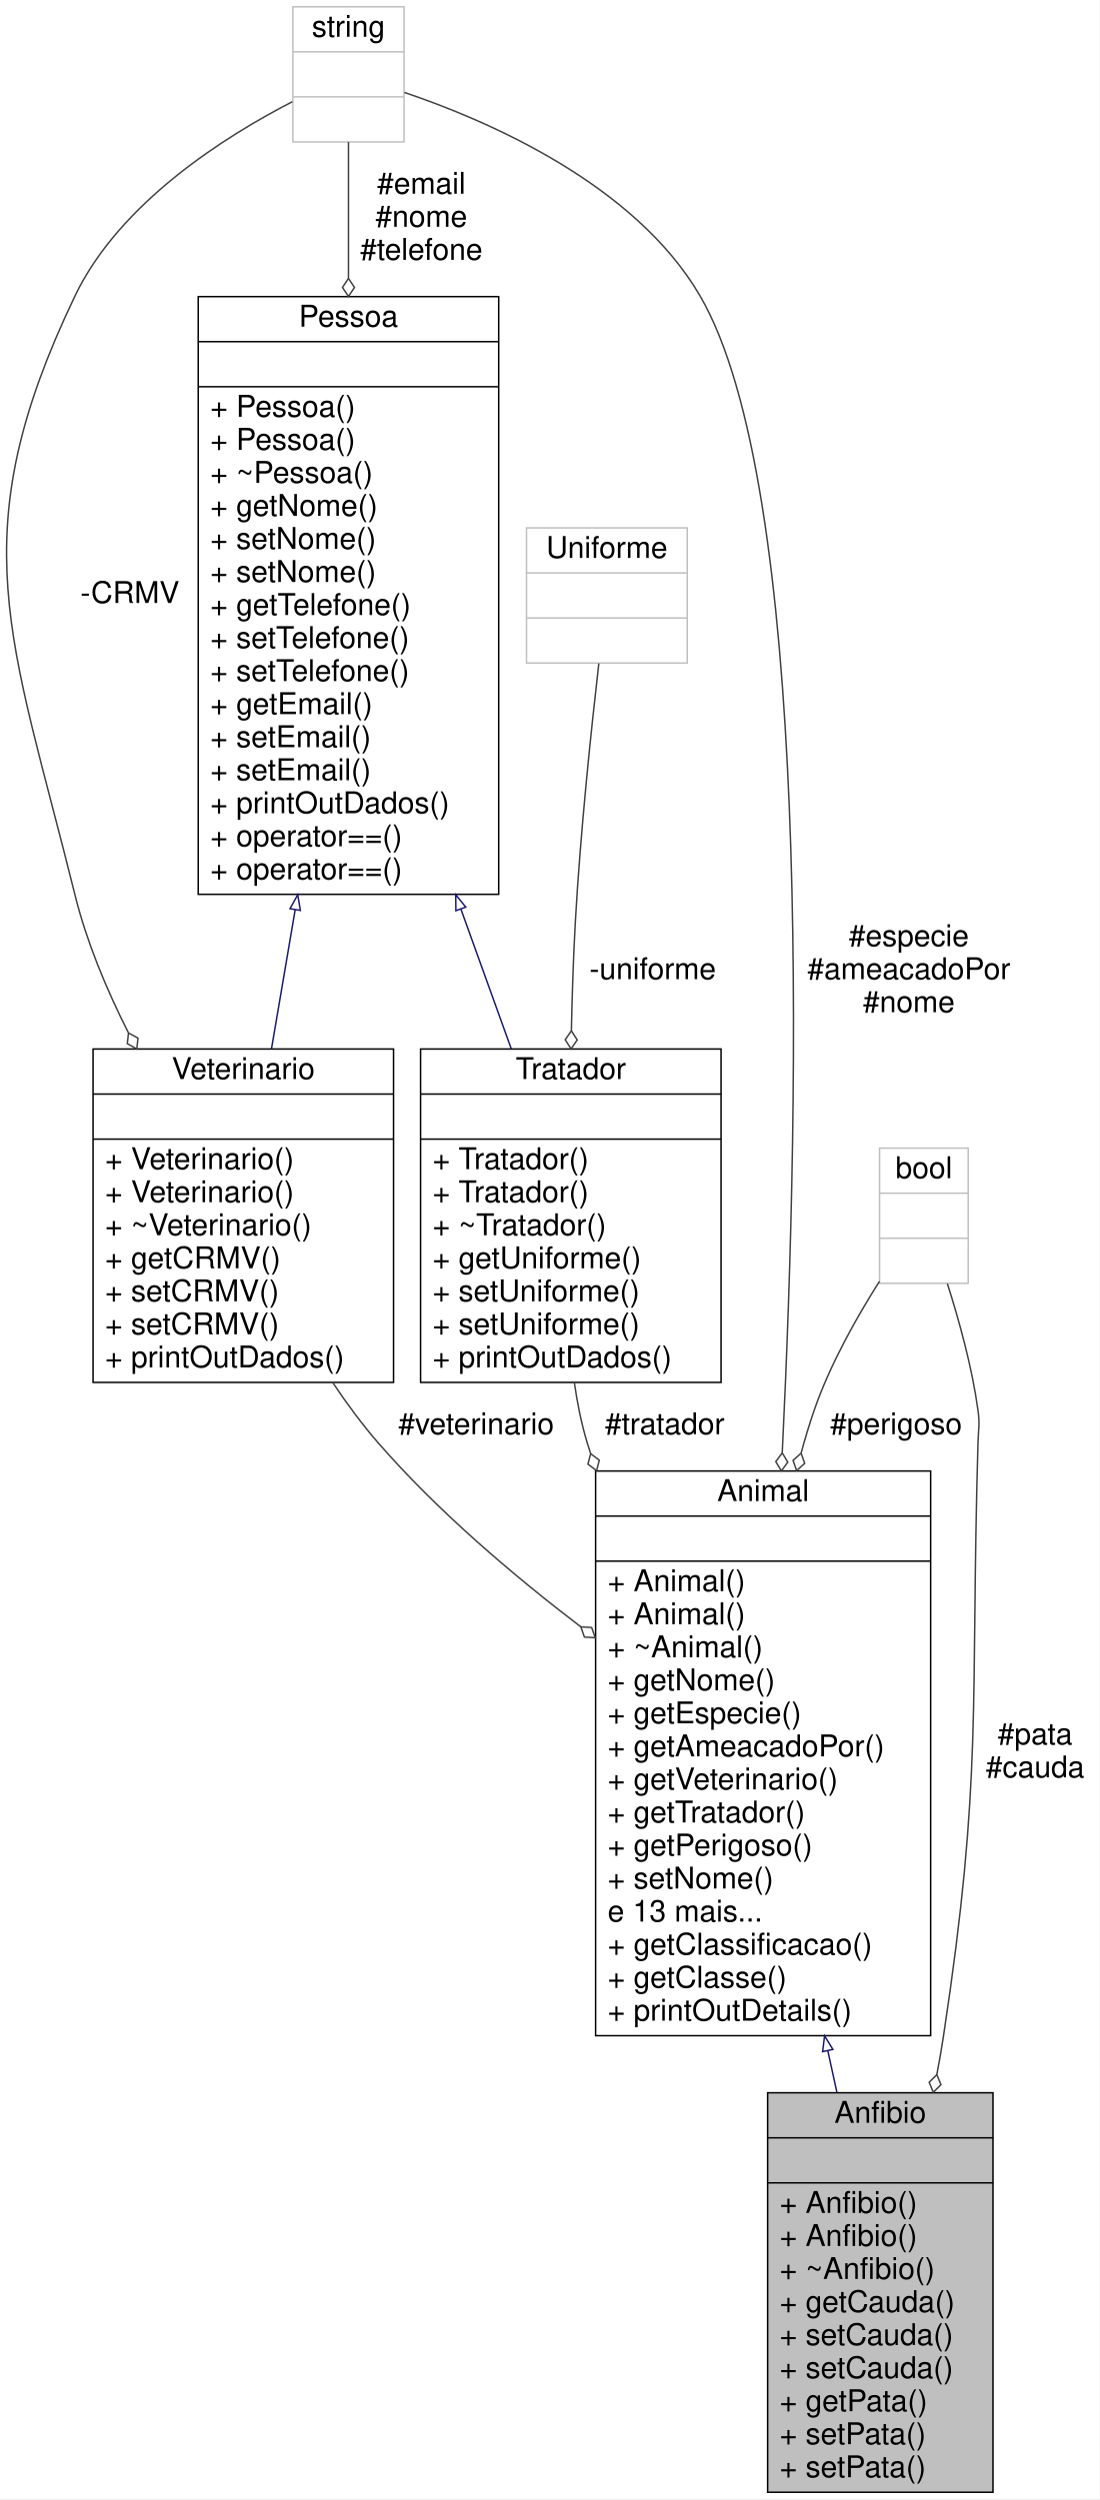
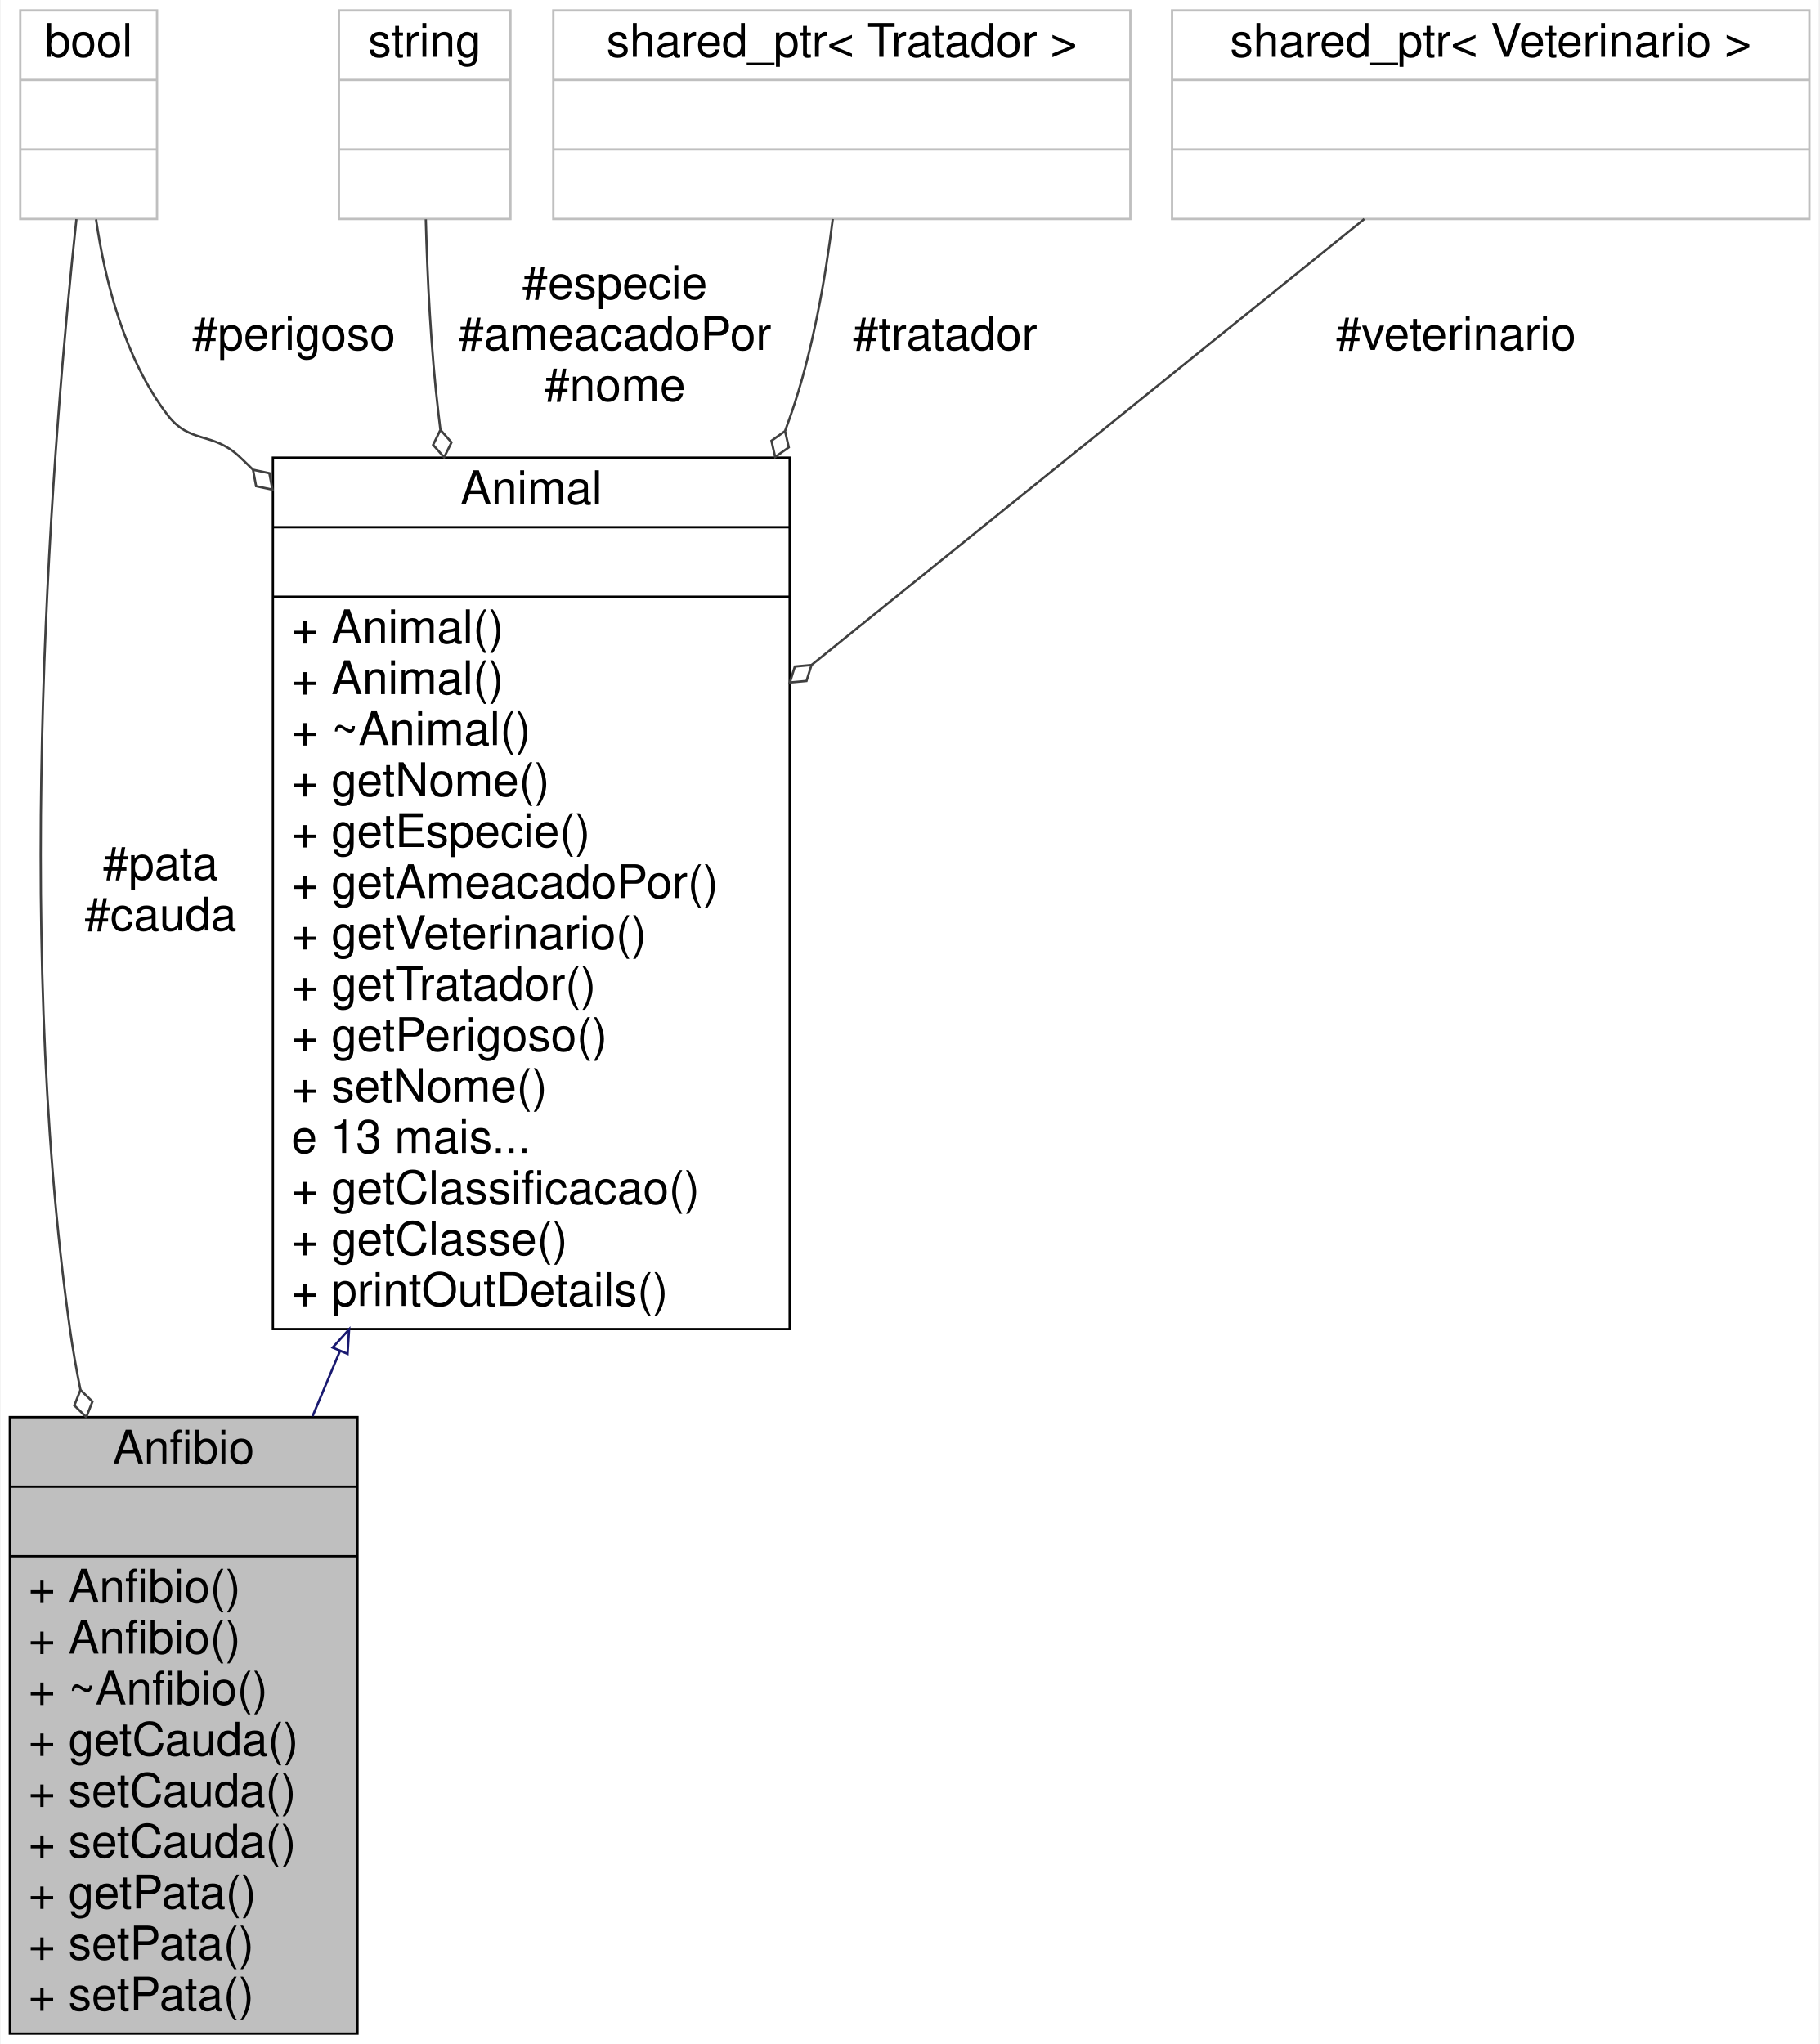
- <svg xmlns="http://www.w3.org/2000/svg" xmlns:xlink="http://www.w3.org/1999/xlink" width="732pt" height="1664pt" viewBox="0.00 0.00 731.88 1664.00">
-   <g id="graph0" class="graph" transform="scale(1 1) rotate(0) translate(4 1660)">
-     <polygon fill="white" stroke="transparent" points="-4,4 -4,-1660 727.88,-1660 727.88,4 -4,4" />
+ <svg xmlns="http://www.w3.org/2000/svg" xmlns:xlink="http://www.w3.org/1999/xlink" width="785pt" height="882pt" viewBox="0.00 0.00 784.50 882.00">
+   <g id="graph0" class="graph" transform="scale(1 1) rotate(0) translate(4 878)">
+     <polygon fill="white" stroke="transparent" points="-4,4 -4,-878 780.5,-878 780.5,4 -4,4" />
    <g id="node1" class="node">
      <g id="a_node1">
        <a xlink:title="Classificação base para Anfibios.">
-           <polygon fill="#bfbfbf" stroke="black" points="506.88,-0.5 506.88,-266.5 656.88,-266.5 656.88,-0.5 506.88,-0.5" />
-           <text text-anchor="middle" x="581.88" y="-246.5" font-family="Helvetica,sans-Serif" font-size="20.00">Anfibio</text>
-           <polyline fill="none" stroke="black" points="506.88,-236.5 656.88,-236.5 " />
-           <text text-anchor="middle" x="581.88" y="-216.5" font-family="Helvetica,sans-Serif" font-size="20.00"> </text>
-           <polyline fill="none" stroke="black" points="506.88,-206.5 656.88,-206.5 " />
-           <text text-anchor="start" x="514.88" y="-186.5" font-family="Helvetica,sans-Serif" font-size="20.00">+ Anfibio()</text>
-           <text text-anchor="start" x="514.88" y="-164.5" font-family="Helvetica,sans-Serif" font-size="20.00">+ Anfibio()</text>
-           <text text-anchor="start" x="514.88" y="-142.5" font-family="Helvetica,sans-Serif" font-size="20.00">+ ~Anfibio()</text>
-           <text text-anchor="start" x="514.88" y="-120.5" font-family="Helvetica,sans-Serif" font-size="20.00">+ getCauda()</text>
-           <text text-anchor="start" x="514.88" y="-98.5" font-family="Helvetica,sans-Serif" font-size="20.00">+ setCauda()</text>
-           <text text-anchor="start" x="514.88" y="-76.5" font-family="Helvetica,sans-Serif" font-size="20.00">+ setCauda()</text>
-           <text text-anchor="start" x="514.88" y="-54.5" font-family="Helvetica,sans-Serif" font-size="20.00">+ getPata()</text>
-           <text text-anchor="start" x="514.88" y="-32.5" font-family="Helvetica,sans-Serif" font-size="20.00">+ setPata()</text>
-           <text text-anchor="start" x="514.88" y="-10.5" font-family="Helvetica,sans-Serif" font-size="20.00">+ setPata()</text>
+           <polygon fill="#bfbfbf" stroke="black" points="0,-0.5 0,-266.5 150,-266.5 150,-0.5 0,-0.5" />
+           <text text-anchor="middle" x="75" y="-246.5" font-family="Helvetica,sans-Serif" font-size="20.00">Anfibio</text>
+           <polyline fill="none" stroke="black" points="0,-236.5 150,-236.5 " />
+           <text text-anchor="middle" x="75" y="-216.5" font-family="Helvetica,sans-Serif" font-size="20.00"> </text>
+           <polyline fill="none" stroke="black" points="0,-206.5 150,-206.5 " />
+           <text text-anchor="start" x="8" y="-186.5" font-family="Helvetica,sans-Serif" font-size="20.00">+ Anfibio()</text>
+           <text text-anchor="start" x="8" y="-164.5" font-family="Helvetica,sans-Serif" font-size="20.00">+ Anfibio()</text>
+           <text text-anchor="start" x="8" y="-142.5" font-family="Helvetica,sans-Serif" font-size="20.00">+ ~Anfibio()</text>
+           <text text-anchor="start" x="8" y="-120.5" font-family="Helvetica,sans-Serif" font-size="20.00">+ getCauda()</text>
+           <text text-anchor="start" x="8" y="-98.5" font-family="Helvetica,sans-Serif" font-size="20.00">+ setCauda()</text>
+           <text text-anchor="start" x="8" y="-76.5" font-family="Helvetica,sans-Serif" font-size="20.00">+ setCauda()</text>
+           <text text-anchor="start" x="8" y="-54.5" font-family="Helvetica,sans-Serif" font-size="20.00">+ getPata()</text>
+           <text text-anchor="start" x="8" y="-32.5" font-family="Helvetica,sans-Serif" font-size="20.00">+ setPata()</text>
+           <text text-anchor="start" x="8" y="-10.5" font-family="Helvetica,sans-Serif" font-size="20.00">+ setPata()</text>
        </a>
      </g>
    </g>
    <g id="node2" class="node">
      <g id="a_node2">
        <a xlink:href="classAnimal.html" target="_top" xlink:title="Implementação base para o cadastro de animais.">
-           <polygon fill="white" stroke="black" points="392.38,-304.5 392.38,-680.5 615.38,-680.5 615.38,-304.5 392.38,-304.5" />
-           <text text-anchor="middle" x="503.88" y="-660.5" font-family="Helvetica,sans-Serif" font-size="20.00">Animal</text>
-           <polyline fill="none" stroke="black" points="392.38,-650.5 615.38,-650.5 " />
-           <text text-anchor="middle" x="503.88" y="-630.5" font-family="Helvetica,sans-Serif" font-size="20.00"> </text>
-           <polyline fill="none" stroke="black" points="392.38,-620.5 615.38,-620.5 " />
-           <text text-anchor="start" x="400.38" y="-600.5" font-family="Helvetica,sans-Serif" font-size="20.00">+ Animal()</text>
-           <text text-anchor="start" x="400.38" y="-578.5" font-family="Helvetica,sans-Serif" font-size="20.00">+ Animal()</text>
-           <text text-anchor="start" x="400.38" y="-556.5" font-family="Helvetica,sans-Serif" font-size="20.00">+ ~Animal()</text>
-           <text text-anchor="start" x="400.38" y="-534.5" font-family="Helvetica,sans-Serif" font-size="20.00">+ getNome()</text>
-           <text text-anchor="start" x="400.38" y="-512.5" font-family="Helvetica,sans-Serif" font-size="20.00">+ getEspecie()</text>
-           <text text-anchor="start" x="400.38" y="-490.5" font-family="Helvetica,sans-Serif" font-size="20.00">+ getAmeacadoPor()</text>
-           <text text-anchor="start" x="400.38" y="-468.5" font-family="Helvetica,sans-Serif" font-size="20.00">+ getVeterinario()</text>
-           <text text-anchor="start" x="400.38" y="-446.5" font-family="Helvetica,sans-Serif" font-size="20.00">+ getTratador()</text>
-           <text text-anchor="start" x="400.38" y="-424.5" font-family="Helvetica,sans-Serif" font-size="20.00">+ getPerigoso()</text>
-           <text text-anchor="start" x="400.38" y="-402.5" font-family="Helvetica,sans-Serif" font-size="20.00">+ setNome()</text>
-           <text text-anchor="start" x="400.38" y="-380.5" font-family="Helvetica,sans-Serif" font-size="20.00">e 13 mais...</text>
-           <text text-anchor="start" x="400.38" y="-358.5" font-family="Helvetica,sans-Serif" font-size="20.00">+ getClassificacao()</text>
-           <text text-anchor="start" x="400.38" y="-336.5" font-family="Helvetica,sans-Serif" font-size="20.00">+ getClasse()</text>
-           <text text-anchor="start" x="400.38" y="-314.5" font-family="Helvetica,sans-Serif" font-size="20.00">+ printOutDetails()</text>
+           <polygon fill="white" stroke="black" points="113.5,-304.5 113.5,-680.5 336.5,-680.5 336.5,-304.5 113.5,-304.5" />
+           <text text-anchor="middle" x="225" y="-660.5" font-family="Helvetica,sans-Serif" font-size="20.00">Animal</text>
+           <polyline fill="none" stroke="black" points="113.5,-650.5 336.5,-650.5 " />
+           <text text-anchor="middle" x="225" y="-630.5" font-family="Helvetica,sans-Serif" font-size="20.00"> </text>
+           <polyline fill="none" stroke="black" points="113.5,-620.5 336.5,-620.5 " />
+           <text text-anchor="start" x="121.5" y="-600.5" font-family="Helvetica,sans-Serif" font-size="20.00">+ Animal()</text>
+           <text text-anchor="start" x="121.5" y="-578.5" font-family="Helvetica,sans-Serif" font-size="20.00">+ Animal()</text>
+           <text text-anchor="start" x="121.5" y="-556.5" font-family="Helvetica,sans-Serif" font-size="20.00">+ ~Animal()</text>
+           <text text-anchor="start" x="121.5" y="-534.5" font-family="Helvetica,sans-Serif" font-size="20.00">+ getNome()</text>
+           <text text-anchor="start" x="121.5" y="-512.5" font-family="Helvetica,sans-Serif" font-size="20.00">+ getEspecie()</text>
+           <text text-anchor="start" x="121.5" y="-490.5" font-family="Helvetica,sans-Serif" font-size="20.00">+ getAmeacadoPor()</text>
+           <text text-anchor="start" x="121.5" y="-468.5" font-family="Helvetica,sans-Serif" font-size="20.00">+ getVeterinario()</text>
+           <text text-anchor="start" x="121.5" y="-446.5" font-family="Helvetica,sans-Serif" font-size="20.00">+ getTratador()</text>
+           <text text-anchor="start" x="121.5" y="-424.5" font-family="Helvetica,sans-Serif" font-size="20.00">+ getPerigoso()</text>
+           <text text-anchor="start" x="121.5" y="-402.5" font-family="Helvetica,sans-Serif" font-size="20.00">+ setNome()</text>
+           <text text-anchor="start" x="121.5" y="-380.5" font-family="Helvetica,sans-Serif" font-size="20.00">e 13 mais...</text>
+           <text text-anchor="start" x="121.5" y="-358.5" font-family="Helvetica,sans-Serif" font-size="20.00">+ getClassificacao()</text>
+           <text text-anchor="start" x="121.5" y="-336.5" font-family="Helvetica,sans-Serif" font-size="20.00">+ getClasse()</text>
+           <text text-anchor="start" x="121.5" y="-314.5" font-family="Helvetica,sans-Serif" font-size="20.00">+ printOutDetails()</text>
        </a>
      </g>
    </g>
    <g id="edge1" class="edge">
-       <path fill="none" stroke="midnightblue" d="M546.96,-294.32C548.98,-285.07 550.99,-275.89 552.96,-266.88" />
-       <polygon fill="none" stroke="midnightblue" points="543.48,-293.86 544.77,-304.37 550.32,-295.35 543.48,-293.86" />
+       <path fill="none" stroke="midnightblue" d="M142.4,-294.91C138.43,-285.46 134.49,-276.09 130.62,-266.88" />
+       <polygon fill="none" stroke="midnightblue" points="139.28,-296.51 146.38,-304.37 145.73,-293.8 139.28,-296.51" />
    </g>
    <g id="node3" class="node">
      <g id="a_node3">
-         <a xlink:href="classTratador.html" target="_top" xlink:title="Implementação dos tratadores.">
-           <polygon fill="white" stroke="black" points="275.88,-739.5 275.88,-961.5 475.88,-961.5 475.88,-739.5 275.88,-739.5" />
-           <text text-anchor="middle" x="375.88" y="-941.5" font-family="Helvetica,sans-Serif" font-size="20.00">Tratador</text>
-           <polyline fill="none" stroke="black" points="275.88,-931.5 475.88,-931.5 " />
-           <text text-anchor="middle" x="375.88" y="-911.5" font-family="Helvetica,sans-Serif" font-size="20.00"> </text>
-           <polyline fill="none" stroke="black" points="275.88,-901.5 475.88,-901.5 " />
-           <text text-anchor="start" x="283.88" y="-881.5" font-family="Helvetica,sans-Serif" font-size="20.00">+ Tratador()</text>
-           <text text-anchor="start" x="283.88" y="-859.5" font-family="Helvetica,sans-Serif" font-size="20.00">+ Tratador()</text>
-           <text text-anchor="start" x="283.88" y="-837.5" font-family="Helvetica,sans-Serif" font-size="20.00">+ ~Tratador()</text>
-           <text text-anchor="start" x="283.88" y="-815.5" font-family="Helvetica,sans-Serif" font-size="20.00">+ getUniforme()</text>
-           <text text-anchor="start" x="283.88" y="-793.5" font-family="Helvetica,sans-Serif" font-size="20.00">+ setUniforme()</text>
-           <text text-anchor="start" x="283.88" y="-771.5" font-family="Helvetica,sans-Serif" font-size="20.00">+ setUniforme()</text>
-           <text text-anchor="start" x="283.88" y="-749.5" font-family="Helvetica,sans-Serif" font-size="20.00">+ printOutDados()</text>
+         <a xlink:title=" ">
+           <polygon fill="white" stroke="#bfbfbf" points="501.5,-783.5 501.5,-873.5 776.5,-873.5 776.5,-783.5 501.5,-783.5" />
+           <text text-anchor="middle" x="639" y="-853.5" font-family="Helvetica,sans-Serif" font-size="20.00">shared_ptr&lt; Veterinario &gt;</text>
+           <polyline fill="none" stroke="#bfbfbf" points="501.5,-843.5 776.5,-843.5 " />
+           <text text-anchor="middle" x="639" y="-823.5" font-family="Helvetica,sans-Serif" font-size="20.00"> </text>
+           <polyline fill="none" stroke="#bfbfbf" points="501.5,-813.5 776.5,-813.5 " />
+           <text text-anchor="middle" x="639" y="-793.5" font-family="Helvetica,sans-Serif" font-size="20.00"> </text>
        </a>
      </g>
    </g>
    <g id="edge2" class="edge">
-       <path fill="none" stroke="#404040" d="M378.27,-739.13C380.22,-725.45 382.99,-711.78 386.88,-699 387.58,-696.72 388.3,-694.43 389.05,-692.15" />
-       <polygon fill="none" stroke="#404040" points="389.08,-692.05 387.27,-685.07 393.02,-680.71 394.83,-687.69 389.08,-692.05" />
-       <text text-anchor="middle" x="438.38" y="-705" font-family="Helvetica,sans-Serif" font-size="20.00"> #tratador</text>
+       <path fill="none" stroke="#404040" d="M584.45,-783.49C524.11,-734.81 424.98,-654.84 346.09,-591.19" />
+       <polygon fill="none" stroke="#404040" points="345.91,-591.05 338.73,-590.39 336.57,-583.51 343.75,-584.17 345.91,-591.05" />
+       <text text-anchor="middle" x="624" y="-727" font-family="Helvetica,sans-Serif" font-size="20.00"> #veterinario</text>
    </g>
    <g id="node4" class="node">
      <g id="a_node4">
-         <a xlink:href="classPessoa.html" target="_top" xlink:title="Classe base dos funcionarios.">
-           <polygon fill="white" stroke="black" points="127.88,-1064.5 127.88,-1462.5 327.88,-1462.5 327.88,-1064.5 127.88,-1064.5" />
-           <text text-anchor="middle" x="227.88" y="-1442.5" font-family="Helvetica,sans-Serif" font-size="20.00">Pessoa</text>
-           <polyline fill="none" stroke="black" points="127.88,-1432.5 327.88,-1432.5 " />
-           <text text-anchor="middle" x="227.88" y="-1412.5" font-family="Helvetica,sans-Serif" font-size="20.00"> </text>
-           <polyline fill="none" stroke="black" points="127.88,-1402.5 327.88,-1402.5 " />
-           <text text-anchor="start" x="135.88" y="-1382.5" font-family="Helvetica,sans-Serif" font-size="20.00">+ Pessoa()</text>
-           <text text-anchor="start" x="135.88" y="-1360.5" font-family="Helvetica,sans-Serif" font-size="20.00">+ Pessoa()</text>
-           <text text-anchor="start" x="135.88" y="-1338.5" font-family="Helvetica,sans-Serif" font-size="20.00">+ ~Pessoa()</text>
-           <text text-anchor="start" x="135.88" y="-1316.5" font-family="Helvetica,sans-Serif" font-size="20.00">+ getNome()</text>
-           <text text-anchor="start" x="135.88" y="-1294.5" font-family="Helvetica,sans-Serif" font-size="20.00">+ setNome()</text>
-           <text text-anchor="start" x="135.88" y="-1272.5" font-family="Helvetica,sans-Serif" font-size="20.00">+ setNome()</text>
-           <text text-anchor="start" x="135.88" y="-1250.5" font-family="Helvetica,sans-Serif" font-size="20.00">+ getTelefone()</text>
-           <text text-anchor="start" x="135.88" y="-1228.5" font-family="Helvetica,sans-Serif" font-size="20.00">+ setTelefone()</text>
-           <text text-anchor="start" x="135.88" y="-1206.5" font-family="Helvetica,sans-Serif" font-size="20.00">+ setTelefone()</text>
-           <text text-anchor="start" x="135.88" y="-1184.5" font-family="Helvetica,sans-Serif" font-size="20.00">+ getEmail()</text>
-           <text text-anchor="start" x="135.88" y="-1162.5" font-family="Helvetica,sans-Serif" font-size="20.00">+ setEmail()</text>
-           <text text-anchor="start" x="135.88" y="-1140.5" font-family="Helvetica,sans-Serif" font-size="20.00">+ setEmail()</text>
-           <text text-anchor="start" x="135.88" y="-1118.5" font-family="Helvetica,sans-Serif" font-size="20.00">+ printOutDados()</text>
-           <text text-anchor="start" x="135.88" y="-1096.5" font-family="Helvetica,sans-Serif" font-size="20.00">+ operator==()</text>
-           <text text-anchor="start" x="135.88" y="-1074.5" font-family="Helvetica,sans-Serif" font-size="20.00">+ operator==()</text>
+         <a xlink:title=" ">
+           <polygon fill="white" stroke="#bfbfbf" points="4.5,-783.5 4.5,-873.5 63.5,-873.5 63.5,-783.5 4.5,-783.5" />
+           <text text-anchor="middle" x="34" y="-853.5" font-family="Helvetica,sans-Serif" font-size="20.00">bool</text>
+           <polyline fill="none" stroke="#bfbfbf" points="4.5,-843.5 63.5,-843.5 " />
+           <text text-anchor="middle" x="34" y="-823.5" font-family="Helvetica,sans-Serif" font-size="20.00"> </text>
+           <polyline fill="none" stroke="#bfbfbf" points="4.5,-813.5 63.5,-813.5 " />
+           <text text-anchor="middle" x="34" y="-793.5" font-family="Helvetica,sans-Serif" font-size="20.00"> </text>
        </a>
      </g>
    </g>
+     <g id="edge6" class="edge">
+       <path fill="none" stroke="#404040" d="M28.73,-783.43C18.93,-693.01 1.05,-480.17 26,-304 27.2,-295.56 28.71,-286.94 30.46,-278.3" />
+       <polygon fill="none" stroke="#404040" points="30.48,-278.24 27.82,-271.53 32.99,-266.5 35.64,-273.21 30.48,-278.24" />
+       <text text-anchor="middle" x="65" y="-498.5" font-family="Helvetica,sans-Serif" font-size="20.00"> #pata</text>
+       <text text-anchor="middle" x="65" y="-476.5" font-family="Helvetica,sans-Serif" font-size="20.00">#cauda</text>
+     </g>
    <g id="edge3" class="edge">
-       <path fill="none" stroke="midnightblue" d="M302.71,-1054.7C314.29,-1022.55 325.84,-990.48 336.23,-961.62" />
-       <polygon fill="none" stroke="midnightblue" points="299.37,-1053.63 299.28,-1064.22 305.96,-1056 299.37,-1053.63" />
-     </g>
-     <g id="node8" class="node">
-       <g id="a_node8">
-         <a xlink:href="classVeterinario.html" target="_top" xlink:title="Implementação dos veterinarios.">
-           <polygon fill="white" stroke="black" points="57.88,-739.5 57.88,-961.5 257.88,-961.5 257.88,-739.5 57.88,-739.5" />
-           <text text-anchor="middle" x="157.88" y="-941.5" font-family="Helvetica,sans-Serif" font-size="20.00">Veterinario</text>
-           <polyline fill="none" stroke="black" points="57.88,-931.5 257.88,-931.5 " />
-           <text text-anchor="middle" x="157.88" y="-911.5" font-family="Helvetica,sans-Serif" font-size="20.00"> </text>
-           <polyline fill="none" stroke="black" points="57.88,-901.5 257.88,-901.5 " />
-           <text text-anchor="start" x="65.88" y="-881.5" font-family="Helvetica,sans-Serif" font-size="20.00">+ Veterinario()</text>
-           <text text-anchor="start" x="65.88" y="-859.5" font-family="Helvetica,sans-Serif" font-size="20.00">+ Veterinario()</text>
-           <text text-anchor="start" x="65.88" y="-837.5" font-family="Helvetica,sans-Serif" font-size="20.00">+ ~Veterinario()</text>
-           <text text-anchor="start" x="65.88" y="-815.5" font-family="Helvetica,sans-Serif" font-size="20.00">+ getCRMV()</text>
-           <text text-anchor="start" x="65.88" y="-793.5" font-family="Helvetica,sans-Serif" font-size="20.00">+ setCRMV()</text>
-           <text text-anchor="start" x="65.88" y="-771.5" font-family="Helvetica,sans-Serif" font-size="20.00">+ setCRMV()</text>
-           <text text-anchor="start" x="65.88" y="-749.5" font-family="Helvetica,sans-Serif" font-size="20.00">+ printOutDados()</text>
-         </a>
-       </g>
-     </g>
-     <g id="edge9" class="edge">
-       <path fill="none" stroke="midnightblue" d="M192.42,-1054.29C186.97,-1022.28 181.53,-990.35 176.64,-961.62" />
-       <polygon fill="none" stroke="midnightblue" points="188.98,-1054.95 194.11,-1064.22 195.88,-1053.78 188.98,-1054.95" />
+       <path fill="none" stroke="#404040" d="M37.2,-783.31C41.06,-756.63 49.52,-723.22 68,-699 77.66,-686.33 87.37,-691.89 99,-681 100.98,-679.15 102.94,-677.26 104.89,-675.34" />
+       <polygon fill="none" stroke="#404040" points="104.93,-675.29 106.26,-668.21 113.32,-666.71 111.98,-673.8 104.93,-675.29" />
+       <text text-anchor="middle" x="122.5" y="-727" font-family="Helvetica,sans-Serif" font-size="20.00"> #perigoso</text>
    </g>
    <g id="node5" class="node">
      <g id="a_node5">
        <a xlink:title=" ">
-           <polygon fill="white" stroke="#bfbfbf" points="190.88,-1565.5 190.88,-1655.5 264.88,-1655.5 264.88,-1565.5 190.88,-1565.5" />
-           <text text-anchor="middle" x="227.88" y="-1635.5" font-family="Helvetica,sans-Serif" font-size="20.00">string</text>
-           <polyline fill="none" stroke="#bfbfbf" points="190.88,-1625.5 264.88,-1625.5 " />
-           <text text-anchor="middle" x="227.88" y="-1605.5" font-family="Helvetica,sans-Serif" font-size="20.00"> </text>
-           <polyline fill="none" stroke="#bfbfbf" points="190.88,-1595.5 264.88,-1595.5 " />
-           <text text-anchor="middle" x="227.88" y="-1575.5" font-family="Helvetica,sans-Serif" font-size="20.00"> </text>
+           <polygon fill="white" stroke="#bfbfbf" points="142,-783.5 142,-873.5 216,-873.5 216,-783.5 142,-783.5" />
+           <text text-anchor="middle" x="179" y="-853.5" font-family="Helvetica,sans-Serif" font-size="20.00">string</text>
+           <polyline fill="none" stroke="#bfbfbf" points="142,-843.5 216,-843.5 " />
+           <text text-anchor="middle" x="179" y="-823.5" font-family="Helvetica,sans-Serif" font-size="20.00"> </text>
+           <polyline fill="none" stroke="#bfbfbf" points="142,-813.5 216,-813.5 " />
+           <text text-anchor="middle" x="179" y="-793.5" font-family="Helvetica,sans-Serif" font-size="20.00"> </text>
        </a>
      </g>
    </g>
-     <g id="edge7" class="edge">
-       <path fill="none" stroke="#404040" d="M265.12,-1598.44C319.31,-1580.15 418.2,-1537.95 461.88,-1463 535.32,-1336.99 528.63,-937.96 516.61,-692.85" />
-       <polygon fill="none" stroke="#404040" points="516.6,-692.56 512.3,-686.77 516,-680.57 520.29,-686.37 516.6,-692.56" />
-       <text text-anchor="middle" x="600.88" y="-1030" font-family="Helvetica,sans-Serif" font-size="20.00"> #especie</text>
-       <text text-anchor="middle" x="600.88" y="-1008" font-family="Helvetica,sans-Serif" font-size="20.00">#ameacadoPor</text>
-       <text text-anchor="middle" x="600.88" y="-986" font-family="Helvetica,sans-Serif" font-size="20.00">#nome</text>
-     </g>
    <g id="edge4" class="edge">
-       <path fill="none" stroke="#404040" d="M227.88,-1565.46C227.88,-1541.16 227.88,-1509.03 227.88,-1474.8" />
-       <polygon fill="none" stroke="#404040" points="227.88,-1474.62 223.88,-1468.62 227.88,-1462.62 231.88,-1468.62 227.88,-1474.62" />
-       <text text-anchor="middle" x="276.38" y="-1531" font-family="Helvetica,sans-Serif" font-size="20.00"> #email</text>
-       <text text-anchor="middle" x="276.38" y="-1509" font-family="Helvetica,sans-Serif" font-size="20.00">#nome</text>
-       <text text-anchor="middle" x="276.38" y="-1487" font-family="Helvetica,sans-Serif" font-size="20.00">#telefone</text>
-     </g>
-     <g id="edge10" class="edge">
-       <path fill="none" stroke="#404040" d="M190.53,-1592.27C146.56,-1569.65 75.75,-1525.38 45.88,-1463 -30.7,-1303.05 3.29,-1236.14 45.88,-1064 53.56,-1032.95 66.7,-1001.43 81.32,-972.51" />
-       <polygon fill="none" stroke="#404040" points="81.48,-972.21 80.68,-965.05 86.99,-961.56 87.79,-968.73 81.48,-972.21" />
-       <text text-anchor="middle" x="82.38" y="-1258.5" font-family="Helvetica,sans-Serif" font-size="20.00"> -CRMV</text>
+       <path fill="none" stroke="#404040" d="M179.48,-783.36C180.14,-758.5 181.65,-726.94 185,-699 185.25,-696.92 185.51,-694.83 185.77,-692.74" />
+       <polygon fill="none" stroke="#404040" points="185.8,-692.53 182.63,-686.05 187.39,-680.64 190.56,-687.11 185.8,-692.53" />
+       <text text-anchor="middle" x="261" y="-749" font-family="Helvetica,sans-Serif" font-size="20.00"> #especie</text>
+       <text text-anchor="middle" x="261" y="-727" font-family="Helvetica,sans-Serif" font-size="20.00">#ameacadoPor</text>
+       <text text-anchor="middle" x="261" y="-705" font-family="Helvetica,sans-Serif" font-size="20.00">#nome</text>
    </g>
    <g id="node6" class="node">
      <g id="a_node6">
        <a xlink:title=" ">
-           <polygon fill="white" stroke="#bfbfbf" points="346.38,-1218.5 346.38,-1308.5 453.38,-1308.5 453.38,-1218.5 346.38,-1218.5" />
-           <text text-anchor="middle" x="399.88" y="-1288.5" font-family="Helvetica,sans-Serif" font-size="20.00">Uniforme</text>
-           <polyline fill="none" stroke="#bfbfbf" points="346.38,-1278.5 453.38,-1278.5 " />
-           <text text-anchor="middle" x="399.88" y="-1258.5" font-family="Helvetica,sans-Serif" font-size="20.00"> </text>
-           <polyline fill="none" stroke="#bfbfbf" points="346.38,-1248.5 453.38,-1248.5 " />
-           <text text-anchor="middle" x="399.88" y="-1228.5" font-family="Helvetica,sans-Serif" font-size="20.00"> </text>
+           <polygon fill="white" stroke="#bfbfbf" points="234.5,-783.5 234.5,-873.5 483.5,-873.5 483.5,-783.5 234.5,-783.5" />
+           <text text-anchor="middle" x="359" y="-853.5" font-family="Helvetica,sans-Serif" font-size="20.00">shared_ptr&lt; Tratador &gt;</text>
+           <polyline fill="none" stroke="#bfbfbf" points="234.5,-843.5 483.5,-843.5 " />
+           <text text-anchor="middle" x="359" y="-823.5" font-family="Helvetica,sans-Serif" font-size="20.00"> </text>
+           <polyline fill="none" stroke="#bfbfbf" points="234.5,-813.5 483.5,-813.5 " />
+           <text text-anchor="middle" x="359" y="-793.5" font-family="Helvetica,sans-Serif" font-size="20.00"> </text>
        </a>
      </g>
    </g>
    <g id="edge5" class="edge">
-       <path fill="none" stroke="#404040" d="M394.52,-1218.21C389.49,-1174.51 382.23,-1105.76 378.88,-1046 377.57,-1022.64 376.75,-997.67 376.25,-973.68" />
-       <polygon fill="none" stroke="#404040" points="376.25,-973.62 372.13,-967.69 376.02,-961.62 380.13,-967.54 376.25,-973.62" />
-       <text text-anchor="middle" x="430.38" y="-1008" font-family="Helvetica,sans-Serif" font-size="20.00"> -uniforme</text>
-     </g>
-     <g id="node7" class="node">
-       <g id="a_node7">
-         <a xlink:title=" ">
-           <polygon fill="white" stroke="#bfbfbf" points="581.38,-805.5 581.38,-895.5 640.38,-895.5 640.38,-805.5 581.38,-805.5" />
-           <text text-anchor="middle" x="610.88" y="-875.5" font-family="Helvetica,sans-Serif" font-size="20.00">bool</text>
-           <polyline fill="none" stroke="#bfbfbf" points="581.38,-865.5 640.38,-865.5 " />
-           <text text-anchor="middle" x="610.88" y="-845.5" font-family="Helvetica,sans-Serif" font-size="20.00"> </text>
-           <polyline fill="none" stroke="#bfbfbf" points="581.38,-835.5 640.38,-835.5 " />
-           <text text-anchor="middle" x="610.88" y="-815.5" font-family="Helvetica,sans-Serif" font-size="20.00"> </text>
-         </a>
-       </g>
-     </g>
-     <g id="edge11" class="edge">
-       <path fill="none" stroke="#404040" d="M626.51,-805.24C634.33,-780.75 642.95,-749.58 646.88,-721 648.21,-711.31 647.17,-708.77 646.88,-699 641.77,-523.22 650.25,-477.86 623.88,-304 622.63,-295.75 621.16,-287.31 619.54,-278.83" />
-       <polygon fill="none" stroke="#404040" points="619.49,-278.58 614.39,-273.47 617.15,-266.81 622.24,-271.91 619.49,-278.58" />
-       <text text-anchor="middle" x="684.88" y="-498.5" font-family="Helvetica,sans-Serif" font-size="20.00"> #pata</text>
-       <text text-anchor="middle" x="684.88" y="-476.5" font-family="Helvetica,sans-Serif" font-size="20.00">#cauda</text>
-     </g>
-     <g id="edge6" class="edge">
-       <path fill="none" stroke="#404040" d="M581.32,-806.81C566,-782.66 548.35,-751.32 537.88,-721 534.71,-711.81 531.83,-702.31 529.22,-692.64" />
-       <polygon fill="none" stroke="#404040" points="529.16,-692.39 523.79,-687.58 526.17,-680.77 531.54,-685.59 529.16,-692.39" />
-       <text text-anchor="middle" x="592.38" y="-705" font-family="Helvetica,sans-Serif" font-size="20.00"> #perigoso</text>
-     </g>
-     <g id="edge8" class="edge">
-       <path fill="none" stroke="#404040" d="M217.39,-739.42C226.83,-725.26 237.08,-711.4 247.88,-699 287.11,-653.97 337.12,-611.37 382.52,-576.75" />
-       <polygon fill="none" stroke="#404040" points="382.55,-576.73 384.93,-569.92 392.13,-569.49 389.75,-576.3 382.55,-576.73" />
-       <text text-anchor="middle" x="312.88" y="-705" font-family="Helvetica,sans-Serif" font-size="20.00"> #veterinario</text>
+       <path fill="none" stroke="#404040" d="M355.09,-783.48C351.96,-758.24 346.47,-726.26 337,-699 336.21,-696.73 335.4,-694.46 334.57,-692.19" />
+       <polygon fill="none" stroke="#404040" points="334.5,-692 328.63,-687.82 330.23,-680.79 336.11,-684.97 334.5,-692" />
+       <text text-anchor="middle" x="403.5" y="-727" font-family="Helvetica,sans-Serif" font-size="20.00"> #tratador</text>
    </g>
  </g>
</svg>
